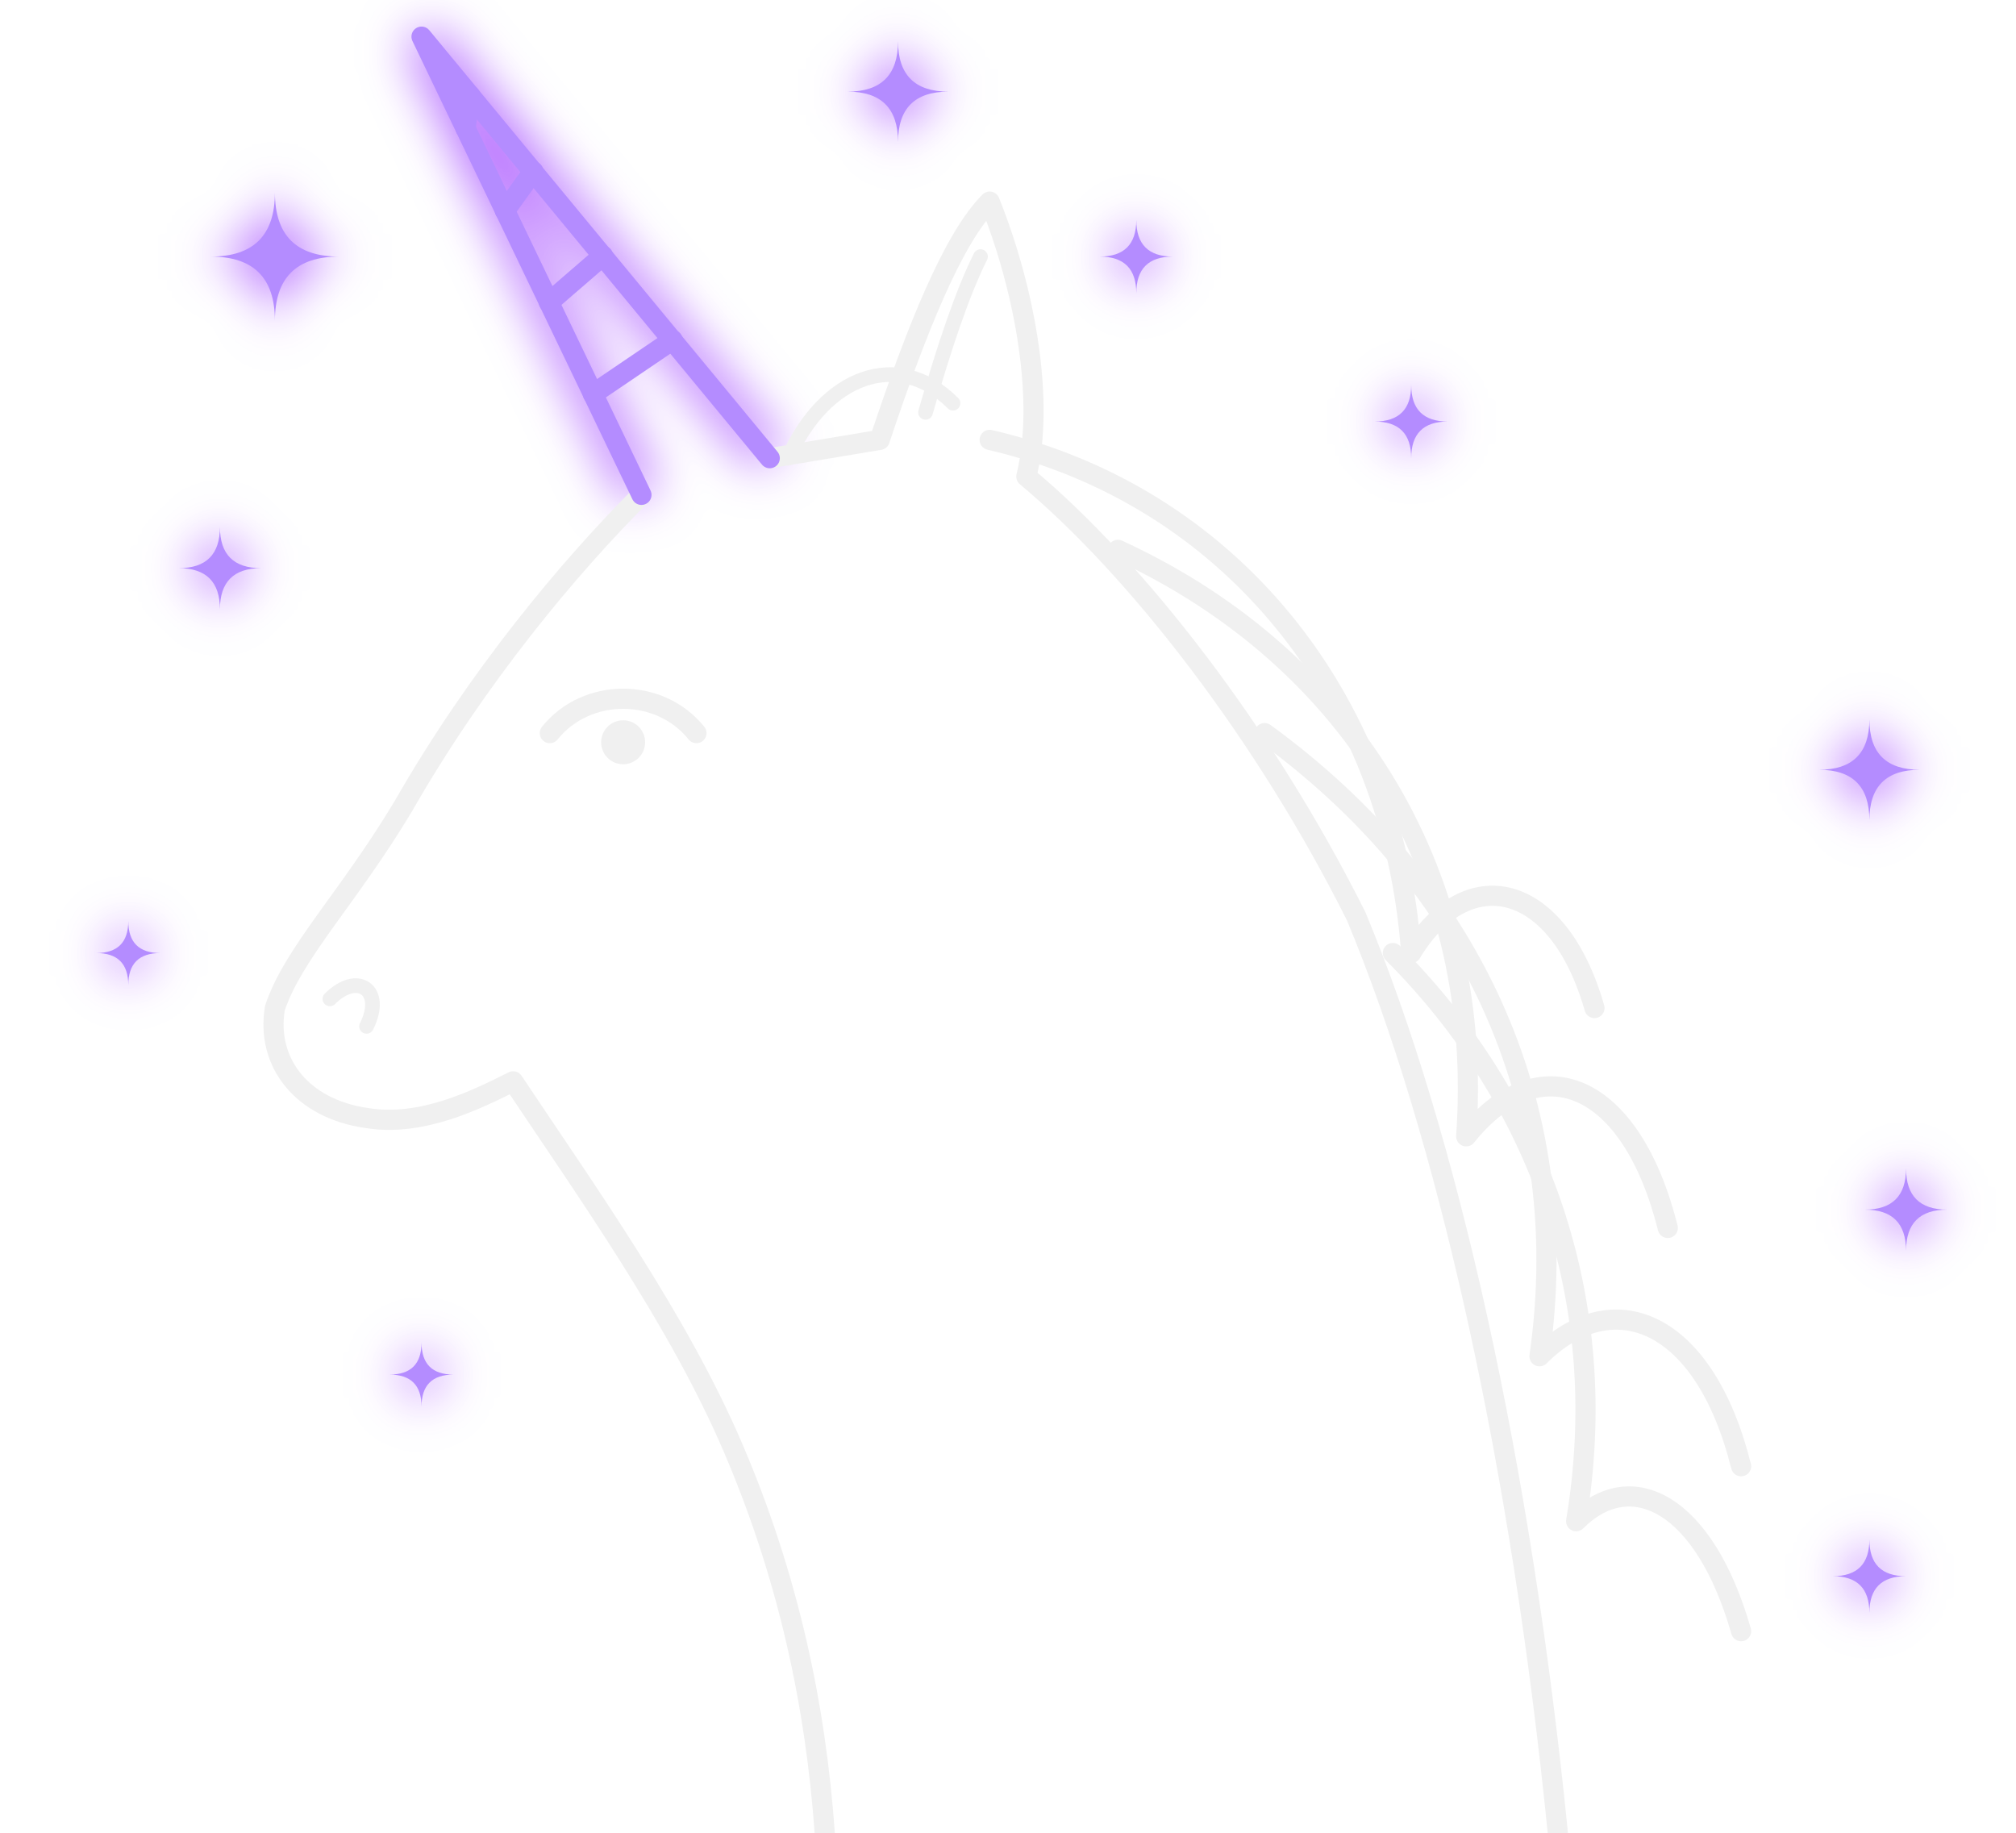
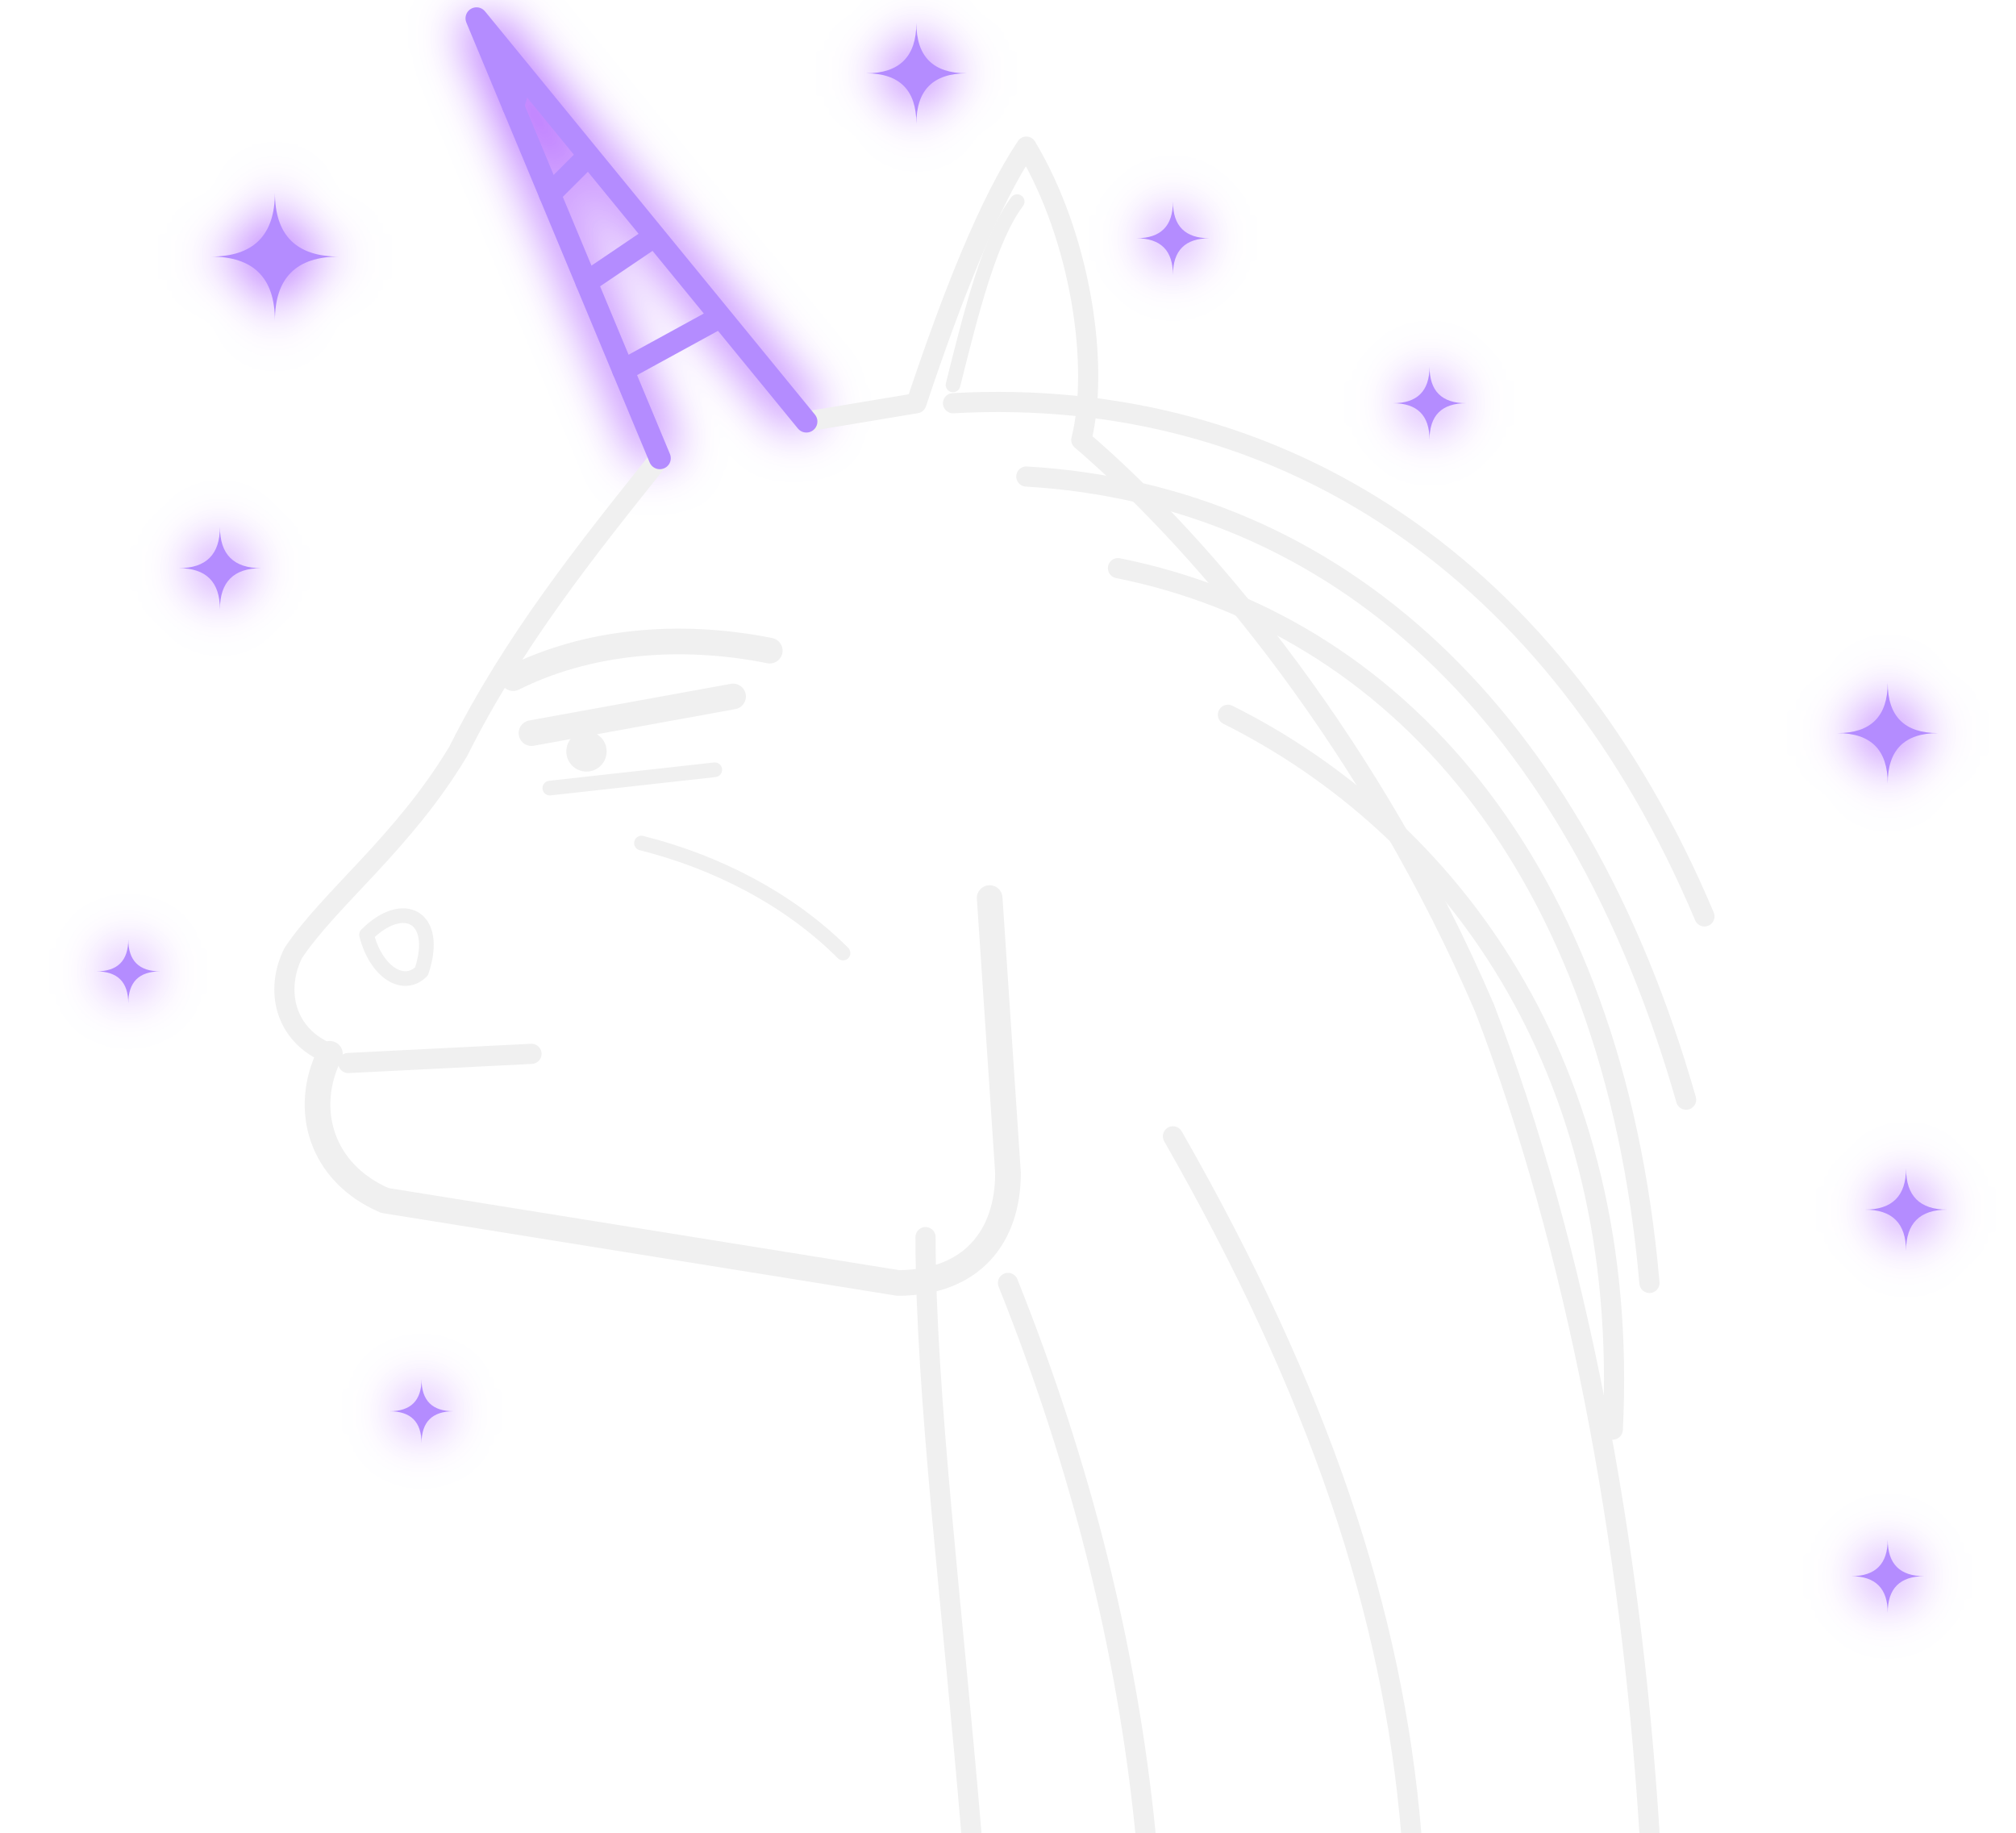
<svg xmlns="http://www.w3.org/2000/svg" width="220" height="200" viewBox="0 0 220 200" role="img" aria-label="единорог со стразами">
  <defs>
    <filter id="glow" x="-10%" y="-40%" width="120%" height="180%">
      <feGaussianBlur stdDeviation="2.6" />
    </filter>
  </defs>
  <g filter="url(#glow)" opacity="0.55">
-     <path d="M70,54 L46,4 L84,50" fill="none" stroke="#7F00FF" stroke-width="4" />
+     <path d="M72,50 L52,2 L88,46" fill="none" stroke="#7F00FF" stroke-width="4" />
    <g fill="#7F00FF">
      <path d="M30,18.55 Q30,28 39.45,28 Q30,28 30,37.45 Q30,28 20.55,28 Q30,28 30,18.55 Z" />
      <path d="M24,55.925 Q24,62 30.075,62 Q24,62 24,68.075 Q24,62 17.925,62 Q24,62 24,55.925 Z" />
-       <path d="M98,2.575 Q98,10 105.425,10 Q98,10 98,17.425 Q98,10 90.575,10 Q98,10 98,2.575 Z" />
-       <path d="M124,22.6 Q124,28 129.4,28 Q124,28 124,33.4 Q124,28 118.6,28 Q124,28 124,22.6 Z" />
-       <path d="M204,76.575 Q204,84 211.425,84 Q204,84 204,91.425 Q204,84 196.575,84 Q204,84 204,76.575 Z" />
+       <path d="M100,0.575 Q100,8 107.425,8 Q100,8 100,15.425 Q100,8 92.575,8 Q100,8 100,0.575 Z" />
+       <path d="M128,20.6 Q128,26 133.4,26 Q128,26 128,31.4 Q128,26 122.6,26 Q128,26 128,20.6 Z" />
+       <path d="M206,72.575 Q206,80 213.425,80 Q206,80 206,87.425 Q206,80 198.575,80 Q206,80 206,72.575 Z" />
      <path d="M208,125.925 Q208,132 214.075,132 Q208,132 208,138.075 Q208,132 201.925,132 Q208,132 208,125.925 Z" />
-       <path d="M46,145.275 Q46,150 50.725,150 Q46,150 46,154.725 Q46,150 41.275,150 Q46,150 46,145.275 Z" />
-       <path d="M154,40.6 Q154,46 159.4,46 Q154,46 154,51.4 Q154,46 148.6,46 Q154,46 154,40.6 Z" />
-       <path d="M14,99.275 Q14,104 18.725,104 Q14,104 14,108.725 Q14,104 9.275,104 Q14,104 14,99.275 Z" />
-       <path d="M204,166.6 Q204,172 209.4,172 Q204,172 204,177.4 Q204,172 198.6,172 Q204,172 204,166.6 Z" />
+       <path d="M46,149.275 Q46,154 50.725,154 Q46,154 46,158.725 Q46,154 41.275,154 Q46,154 46,149.275 Z" />
+       <path d="M156,38.6 Q156,44 161.4,44 Q156,44 156,49.4 Q156,44 150.6,44 Q156,44 156,38.6 Z" />
+       <path d="M14,101.275 Q14,106 18.725,106 Q14,106 14,110.725 Q14,106 9.275,106 Q14,106 14,101.275 Z" />
+       <path d="M206,166.6 Q206,172 211.4,172 Q206,172 206,177.4 Q206,172 200.6,172 Q206,172 206,166.6 Z" />
    </g>
  </g>
-   <path d="M70,54 C62,62 52,74 44,88 C38,98 32,104 30,110 C29,116 33,121 40,122 C46,123 52,120 56,118 C64,130 74,144 80,158 C86,172 89,186 90,200" fill="none" stroke="#f0f0f0" stroke-width="2.2" stroke-linecap="round" stroke-linejoin="round" />
-   <path d="M84,50 L96,48 C100,36 104,26 108,22 C112,32 114,44 112,52 C124,62 138,80 148,100 C158,124 166,160 170,200" fill="none" stroke="#f0f0f0" stroke-width="2.2" stroke-linecap="round" stroke-linejoin="round" />
-   <path d="M101,45 C103,38 105,32 107,28" fill="none" stroke="#f0f0f0" stroke-width="1.6" stroke-linecap="round" stroke-linejoin="round" />
-   <path d="M60,80 C64,75 72,75 76,80" fill="none" stroke="#f0f0f0" stroke-width="2.2" stroke-linecap="round" stroke-linejoin="round" />
-   <circle cx="68" cy="81" r="2.4" fill="#f0f0f0" />
-   <path d="M36,109 C39,106 42,108 40,112" fill="none" stroke="#f0f0f0" stroke-width="1.6" stroke-linecap="round" stroke-linejoin="round" />
-   <path d="M86,50 C90,41 98,38 104,44" fill="none" stroke="#f0f0f0" stroke-width="1.6" stroke-linecap="round" stroke-linejoin="round" />
-   <path d="M108,48 C134,54 152,76 154,104 C160,94 170,96 174,110" fill="none" stroke="#f0f0f0" stroke-width="2.2" stroke-linecap="round" stroke-linejoin="round" />
-   <path d="M122,60 C148,72 162,96 160,124 C168,114 178,118 182,134" fill="none" stroke="#f0f0f0" stroke-width="2.2" stroke-linecap="round" stroke-linejoin="round" />
-   <path d="M138,80 C160,96 172,120 168,148 C176,140 186,144 190,160" fill="none" stroke="#f0f0f0" stroke-width="2.2" stroke-linecap="round" stroke-linejoin="round" />
-   <path d="M152,104 C168,120 176,142 172,166 C178,160 186,164 190,178" fill="none" stroke="#f0f0f0" stroke-width="2.2" stroke-linecap="round" stroke-linejoin="round" />
-   <path d="M70,54 L46,4 L84,50" fill="none" stroke="#B48CFF" stroke-width="2.2" stroke-linecap="round" stroke-linejoin="round" />
-   <path d="M64.7,43 L73.4,37.1" fill="none" stroke="#B48CFF" stroke-width="2.2" stroke-linecap="round" stroke-linejoin="round" />
-   <path d="M59.9,33 L65.8,27.9" fill="none" stroke="#B48CFF" stroke-width="2.2" stroke-linecap="round" stroke-linejoin="round" />
-   <path d="M55.1,23 L58.2,18.7" fill="none" stroke="#B48CFF" stroke-width="2.2" stroke-linecap="round" stroke-linejoin="round" />
-   <path d="M50.8,14 L51.3,10.4" fill="none" stroke="#B48CFF" stroke-width="2.2" stroke-linecap="round" stroke-linejoin="round" />
+   <path d="M36,115 C33,121 35,128 42,131 L98,140 C106,140 110,135 110,128 L108,98" fill="none" stroke="#f0f0f0" stroke-width="2.8" stroke-linecap="round" stroke-linejoin="round" />
+   <path d="M72,50 C64,60 56,70 50,82 C44,92 36,98 32,104 C30,108 31,113 36,115" fill="none" stroke="#f0f0f0" stroke-width="2.2" stroke-linecap="round" stroke-linejoin="round" />
+   <path d="M88,46 L100,44 C104,32 108,22 112,16 C118,26 120,40 118,48 C132,60 150,82 162,110 C172,136 178,168 180,200" fill="none" stroke="#f0f0f0" stroke-width="2.2" stroke-linecap="round" stroke-linejoin="round" />
+   <path d="M101,135 C101,152 104,176 106,200" fill="none" stroke="#f0f0f0" stroke-width="2.2" stroke-linecap="round" stroke-linejoin="round" />
+   <path d="M104,44 C140,42 170,62 186,100" fill="none" stroke="#f0f0f0" stroke-width="2.2" stroke-linecap="round" stroke-linejoin="round" />
+   <path d="M112,52 C146,54 172,78 184,120" fill="none" stroke="#f0f0f0" stroke-width="2.2" stroke-linecap="round" stroke-linejoin="round" />
+   <path d="M122,62 C152,68 176,94 180,140" fill="none" stroke="#f0f0f0" stroke-width="2.2" stroke-linecap="round" stroke-linejoin="round" />
+   <path d="M134,78 C158,90 178,116 176,156" fill="none" stroke="#f0f0f0" stroke-width="2.2" stroke-linecap="round" stroke-linejoin="round" />
+   <path d="M110,140 C118,160 123,180 125,200" fill="none" stroke="#f0f0f0" stroke-width="2.2" stroke-linecap="round" stroke-linejoin="round" />
+   <path d="M128,124 C144,152 152,176 154,200" fill="none" stroke="#f0f0f0" stroke-width="2.2" stroke-linecap="round" stroke-linejoin="round" />
+   <path d="M38,116 L58,115" fill="none" stroke="#f0f0f0" stroke-width="2.2" stroke-linecap="round" stroke-linejoin="round" />
+   <path d="M104,42 C106,34 108,26 111,22" fill="none" stroke="#f0f0f0" stroke-width="1.6" stroke-linecap="round" stroke-linejoin="round" />
+   <path d="M70,92 C78,94 86,98 92,104" fill="none" stroke="#f0f0f0" stroke-width="1.6" stroke-linecap="round" stroke-linejoin="round" />
+   <path d="M40,102 C44,98 48,100 46,106 C44,108 41,106 40,102" fill="none" stroke="#f0f0f0" stroke-width="1.6" stroke-linecap="round" stroke-linejoin="round" />
+   <path d="M60,86 L78,84" fill="none" stroke="#f0f0f0" stroke-width="1.6" stroke-linecap="round" stroke-linejoin="round" />
+   <path d="M56,74 C64,70 74,69 84,71" fill="none" stroke="#f0f0f0" stroke-width="2.8" stroke-linecap="round" stroke-linejoin="round" />
+   <path d="M58,80 L80,76" fill="none" stroke="#f0f0f0" stroke-width="2.8" stroke-linecap="round" stroke-linejoin="round" />
+   <circle cx="64" cy="82" r="2.2" fill="#f0f0f0" />
+   <path d="M72,50 L52,2 L88,46" fill="none" stroke="#B48CFF" stroke-width="2.4" stroke-linecap="round" stroke-linejoin="round" />
+   <path d="M68.0,40.4 L78.6,34.6" fill="none" stroke="#B48CFF" stroke-width="2.4" stroke-linecap="round" stroke-linejoin="round" />
+   <path d="M64.0,30.8 L71.4,25.8" fill="none" stroke="#B48CFF" stroke-width="2.4" stroke-linecap="round" stroke-linejoin="round" />
+   <path d="M60.0,21.2 L64.2,17.0" fill="none" stroke="#B48CFF" stroke-width="2.4" stroke-linecap="round" stroke-linejoin="round" />
+   <path d="M56.0,11.6 L57.0,8.2" fill="none" stroke="#B48CFF" stroke-width="2.4" stroke-linecap="round" stroke-linejoin="round" />
  <path d="M30,21 Q30,28 37,28 Q30,28 30,35 Q30,28 23,28 Q30,28 30,21 Z" fill="#B48CFF">
    <animate attributeName="opacity" values="0.25;1;0.25" dur="3.2s" begin="0.0s" repeatCount="indefinite" />
  </path>
  <path d="M24,57.5 Q24,62 28.5,62 Q24,62 24,66.5 Q24,62 19.5,62 Q24,62 24,57.5 Z" fill="#B48CFF">
    <animate attributeName="opacity" values="0.25;1;0.25" dur="2.6s" begin="-1.1s" repeatCount="indefinite" />
  </path>
-   <path d="M98,4.5 Q98,10 103.5,10 Q98,10 98,15.5 Q98,10 92.5,10 Q98,10 98,4.5 Z" fill="#B48CFF">
+   <path d="M100,2.5 Q100,8 105.5,8 Q100,8 100,13.5 Q100,8 94.5,8 Q100,8 100,2.5 Z" fill="#B48CFF">
    <animate attributeName="opacity" values="0.25;1;0.25" dur="2.9s" begin="-0.5s" repeatCount="indefinite" />
  </path>
-   <path d="M124,24 Q124,28 128,28 Q124,28 124,32 Q124,28 120,28 Q124,28 124,24 Z" fill="#B48CFF">
+   <path d="M128,22 Q128,26 132,26 Q128,26 128,30 Q128,26 124,26 Q128,26 128,22 Z" fill="#B48CFF">
    <animate attributeName="opacity" values="0.25;1;0.25" dur="2.4s" begin="-1.7s" repeatCount="indefinite" />
  </path>
-   <path d="M204,78.5 Q204,84 209.5,84 Q204,84 204,89.5 Q204,84 198.5,84 Q204,84 204,78.5 Z" fill="#B48CFF">
+   <path d="M206,74.5 Q206,80 211.5,80 Q206,80 206,85.5 Q206,80 200.5,80 Q206,80 206,74.5 Z" fill="#B48CFF">
    <animate attributeName="opacity" values="0.25;1;0.25" dur="3.4s" begin="-0.8s" repeatCount="indefinite" />
  </path>
  <path d="M208,127.5 Q208,132 212.5,132 Q208,132 208,136.5 Q208,132 203.5,132 Q208,132 208,127.5 Z" fill="#B48CFF">
    <animate attributeName="opacity" values="0.25;1;0.25" dur="2.7s" begin="-2.0s" repeatCount="indefinite" />
  </path>
-   <path d="M46,146.5 Q46,150 49.5,150 Q46,150 46,153.5 Q46,150 42.5,150 Q46,150 46,146.5 Z" fill="#B48CFF">
+   <path d="M46,150.5 Q46,154 49.5,154 Q46,154 46,157.5 Q46,154 42.5,154 Q46,154 46,150.5 Z" fill="#B48CFF">
    <animate attributeName="opacity" values="0.25;1;0.25" dur="3.0s" begin="-1.4s" repeatCount="indefinite" />
  </path>
-   <path d="M154,42 Q154,46 158,46 Q154,46 154,50 Q154,46 150,46 Q154,46 154,42 Z" fill="#B48CFF">
+   <path d="M156,40 Q156,44 160,44 Q156,44 156,48 Q156,44 152,44 Q156,44 156,40 Z" fill="#B48CFF">
    <animate attributeName="opacity" values="0.25;1;0.25" dur="2.5s" begin="-0.3s" repeatCount="indefinite" />
  </path>
-   <path d="M14,100.5 Q14,104 17.5,104 Q14,104 14,107.5 Q14,104 10.5,104 Q14,104 14,100.5 Z" fill="#B48CFF">
+   <path d="M14,102.5 Q14,106 17.5,106 Q14,106 14,109.5 Q14,106 10.5,106 Q14,106 14,102.5 Z" fill="#B48CFF">
    <animate attributeName="opacity" values="0.25;1;0.25" dur="2.8s" begin="-1.9s" repeatCount="indefinite" />
  </path>
-   <path d="M204,168 Q204,172 208,172 Q204,172 204,176 Q204,172 200,172 Q204,172 204,168 Z" fill="#B48CFF">
+   <path d="M206,168 Q206,172 210,172 Q206,172 206,176 Q206,172 202,172 Q206,172 206,168 Z" fill="#B48CFF">
    <animate attributeName="opacity" values="0.25;1;0.25" dur="3.1s" begin="-0.9s" repeatCount="indefinite" />
  </path>
</svg>
